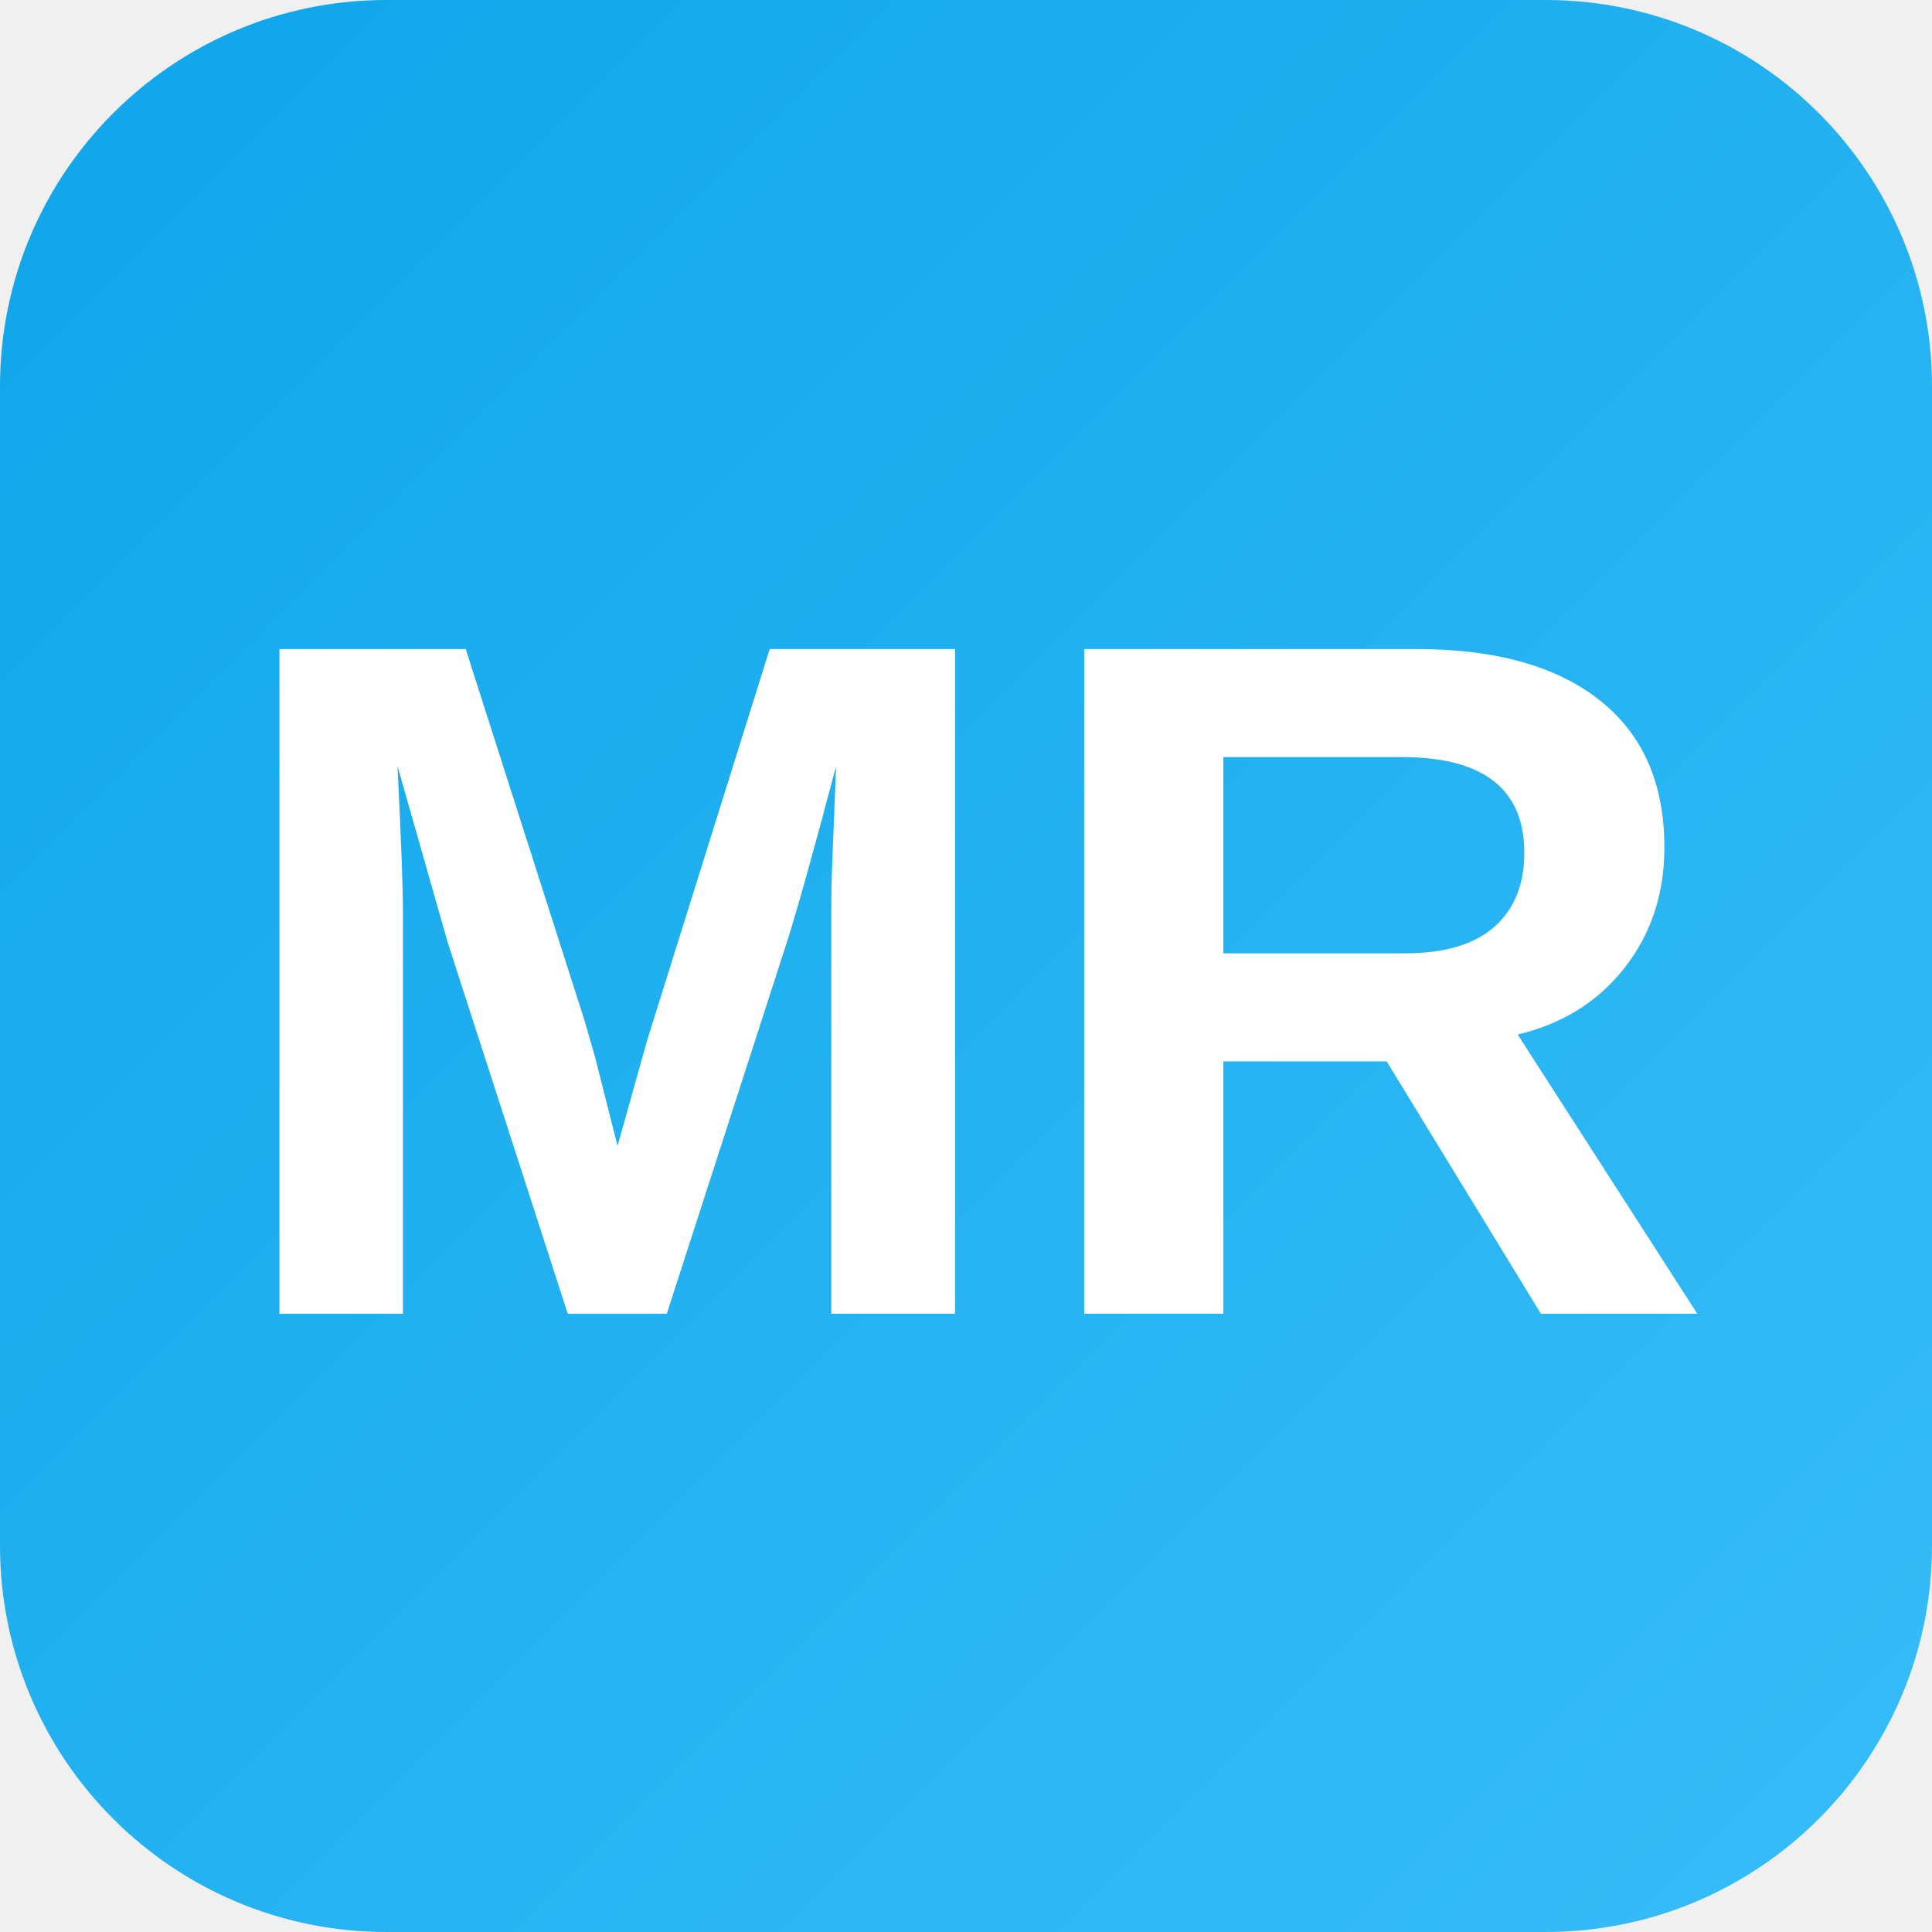
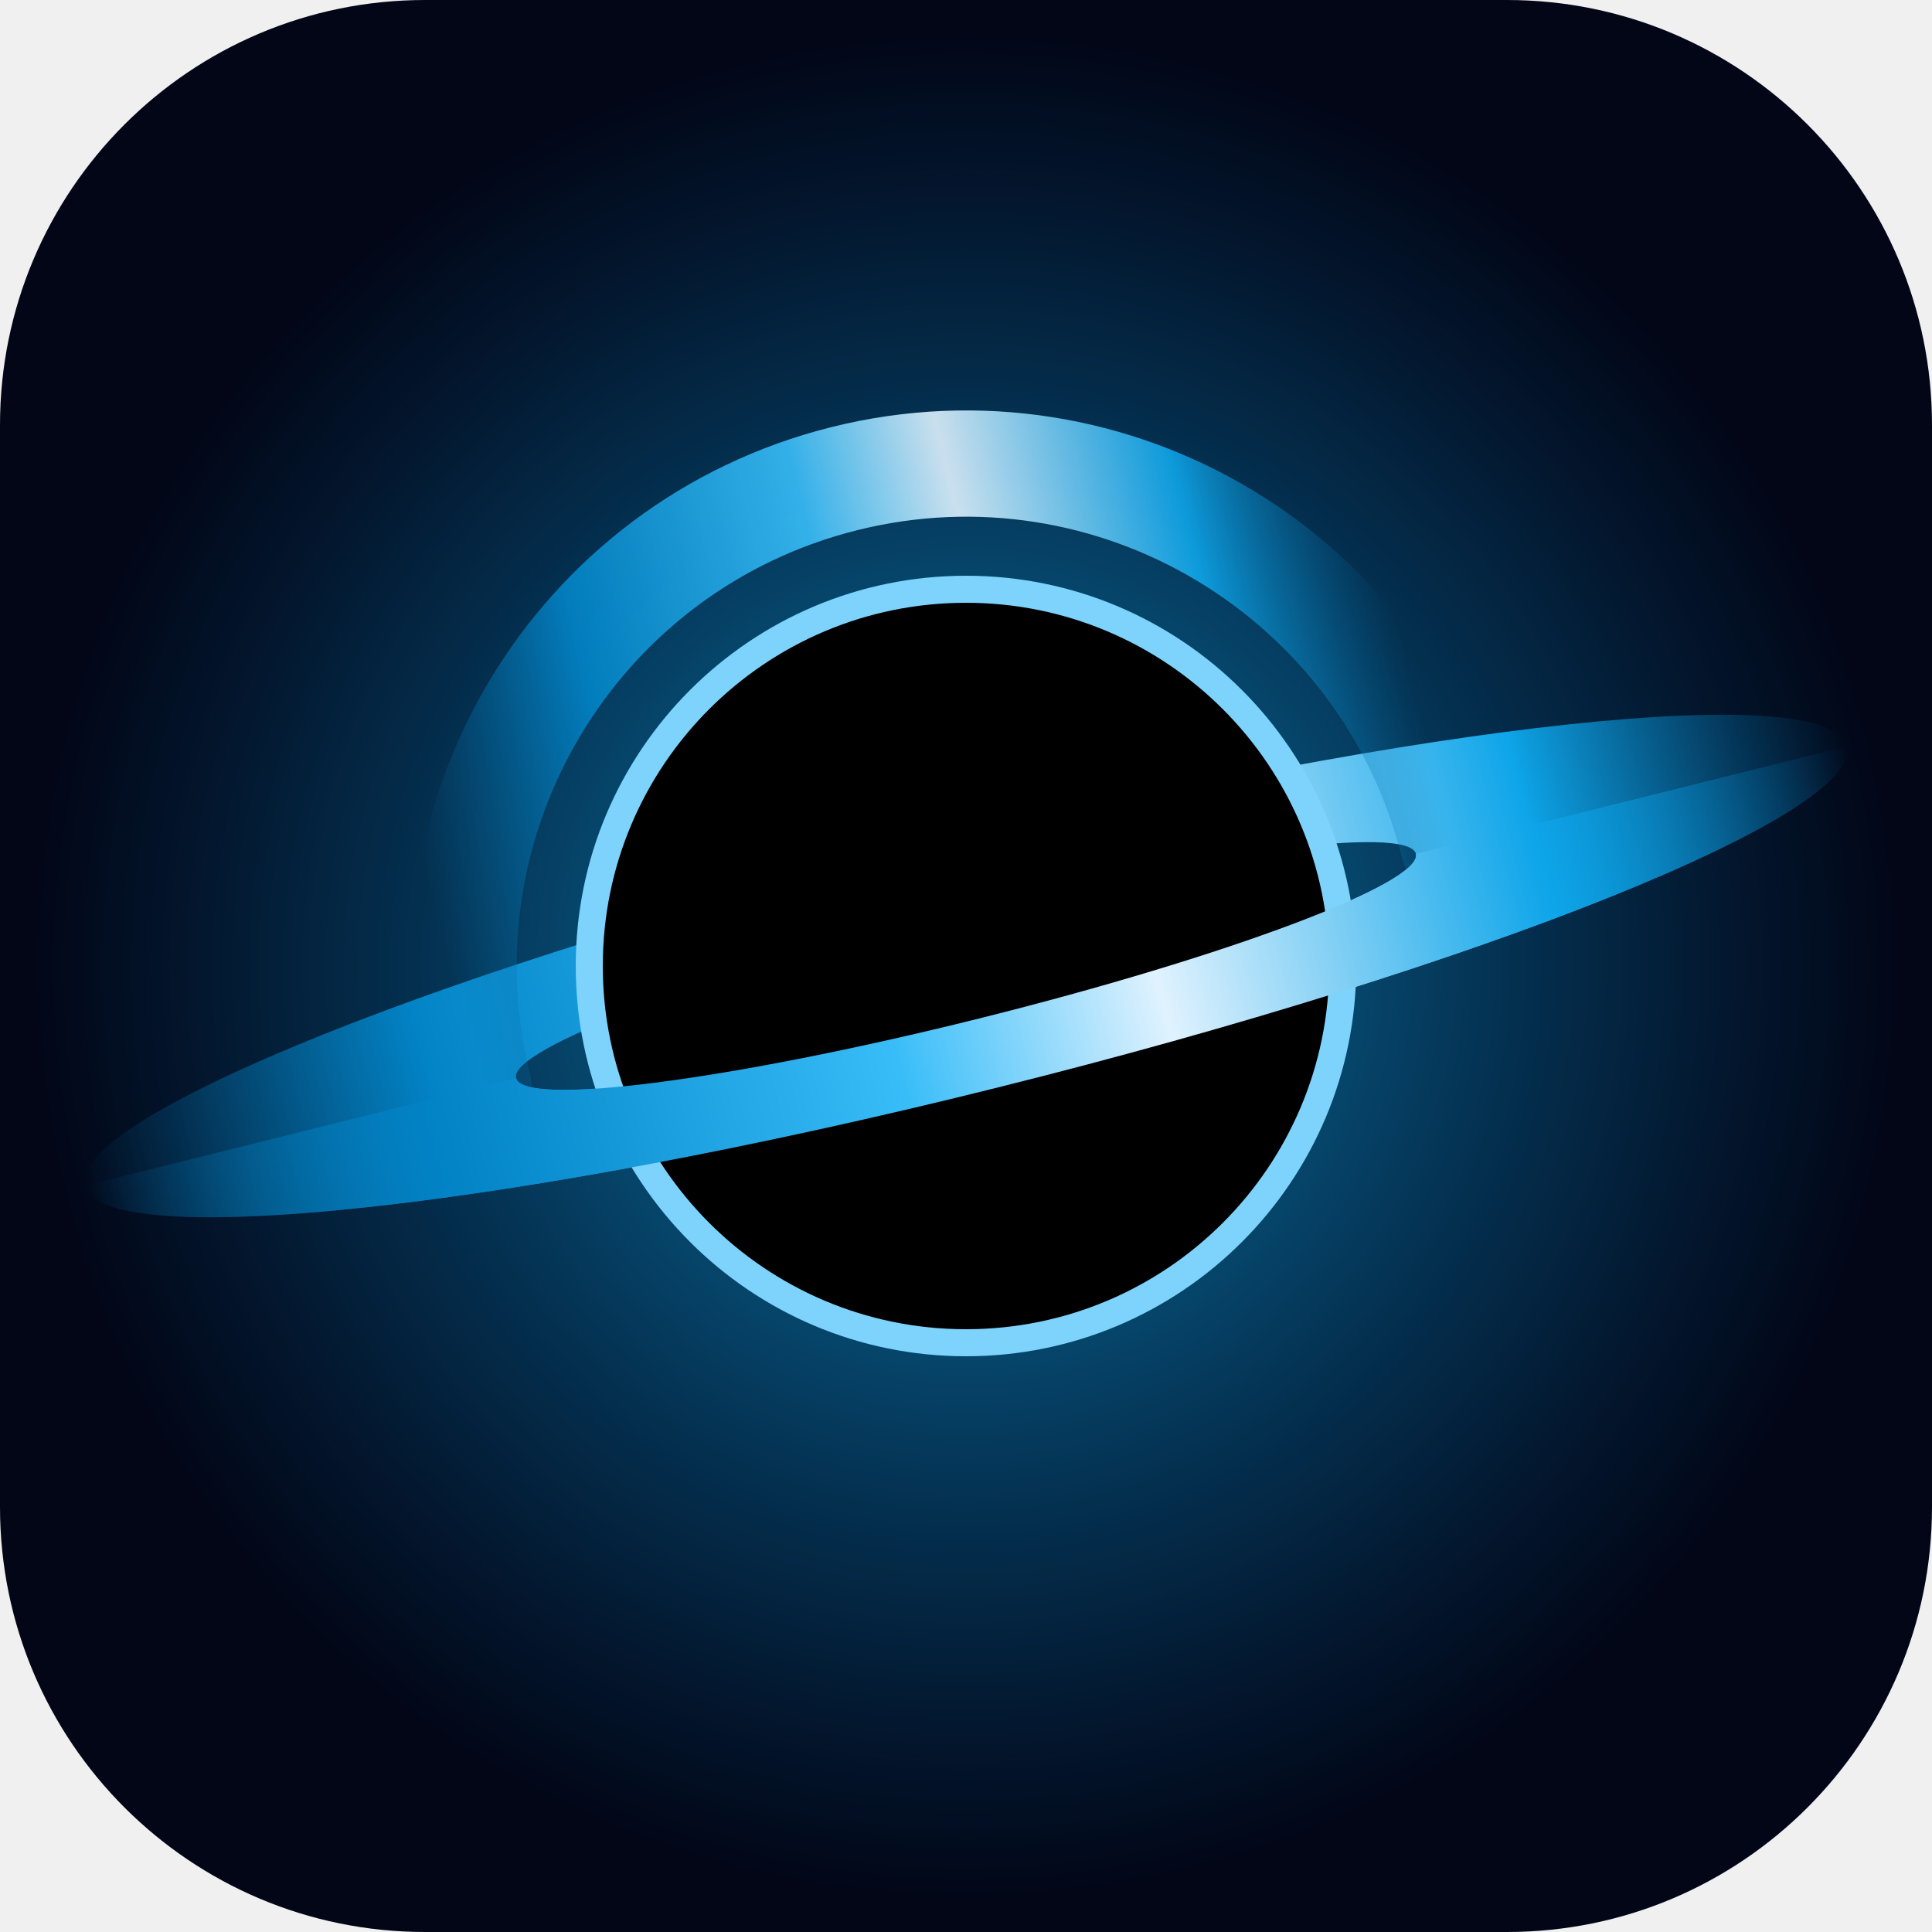
<svg xmlns="http://www.w3.org/2000/svg" viewBox="0 0 100 100">
  <defs>
-     <linearGradient id="grad" x1="0%" y1="0%" x2="100%" y2="100%">
-       <stop offset="0%" style="stop-color:#0ea5e9;stop-opacity:1" />
-       <stop offset="100%" style="stop-color:#38bdf8;stop-opacity:1" />
+     <radialGradient id="g" cx="50%" cy="50%" r="50%">
+       <stop offset="35%" stop-color="#0ea5e9" stop-opacity=".45" />
+       <stop offset="100%" stop-color="#0284c7" stop-opacity="0" />
+     </radialGradient>
+     <linearGradient id="d" x1="0" x2="1" y1="0" y2="0">
+       <stop offset="0" stop-color="#0369a1" stop-opacity="0" />
+       <stop offset=".2" stop-color="#0284c7" />
+       <stop offset=".45" stop-color="#38bdf8" />
+       <stop offset=".6" stop-color="#e0f2fe" />
+       <stop offset=".82" stop-color="#0ea5e9" />
+       <stop offset="1" stop-color="#0369a1" stop-opacity="0" />
    </linearGradient>
+     <clipPath id="f">
+       <rect x="0" y="50" width="100" height="50" />
+     </clipPath>
  </defs>
-   <rect width="100" height="100" rx="20" fill="url(#grad)" />
-   <text x="50" y="68" font-family="Arial, sans-serif" font-size="50" font-weight="bold" fill="white" text-anchor="middle">MR</text>
+   <rect width="100" height="100" rx="22" fill="#020617" />
+   <circle cx="50" cy="50" r="48" fill="url(#g)" />
+   <g transform="rotate(-14 50 50)">
+     <path fill="url(#d)" fill-rule="evenodd" d="M3 50a47 6.5 0 1 0 94 0a47 6.5 0 1 0-94 0ZM26 50a24 2.8 0 1 0 48 0a24 2.8 0 1 0-48 0Z" />
+     <path d="M24 50A26 26 0 0 1 76 50" fill="none" stroke="url(#d)" stroke-width="5.5" stroke-linecap="round" opacity=".9" />
+   </g>
+   <circle cx="50" cy="50" r="19.5" fill="#000" stroke="#7dd3fc" stroke-width="1.4" />
+   <g transform="rotate(-14 50 50)">
+     <path clip-path="url(#f)" fill="url(#d)" fill-rule="evenodd" d="M3 50a47 6.5 0 1 0 94 0a47 6.5 0 1 0-94 0ZM26 50a24 2.8 0 1 0 48 0a24 2.8 0 1 0-48 0Z" />
+   </g>
</svg>
